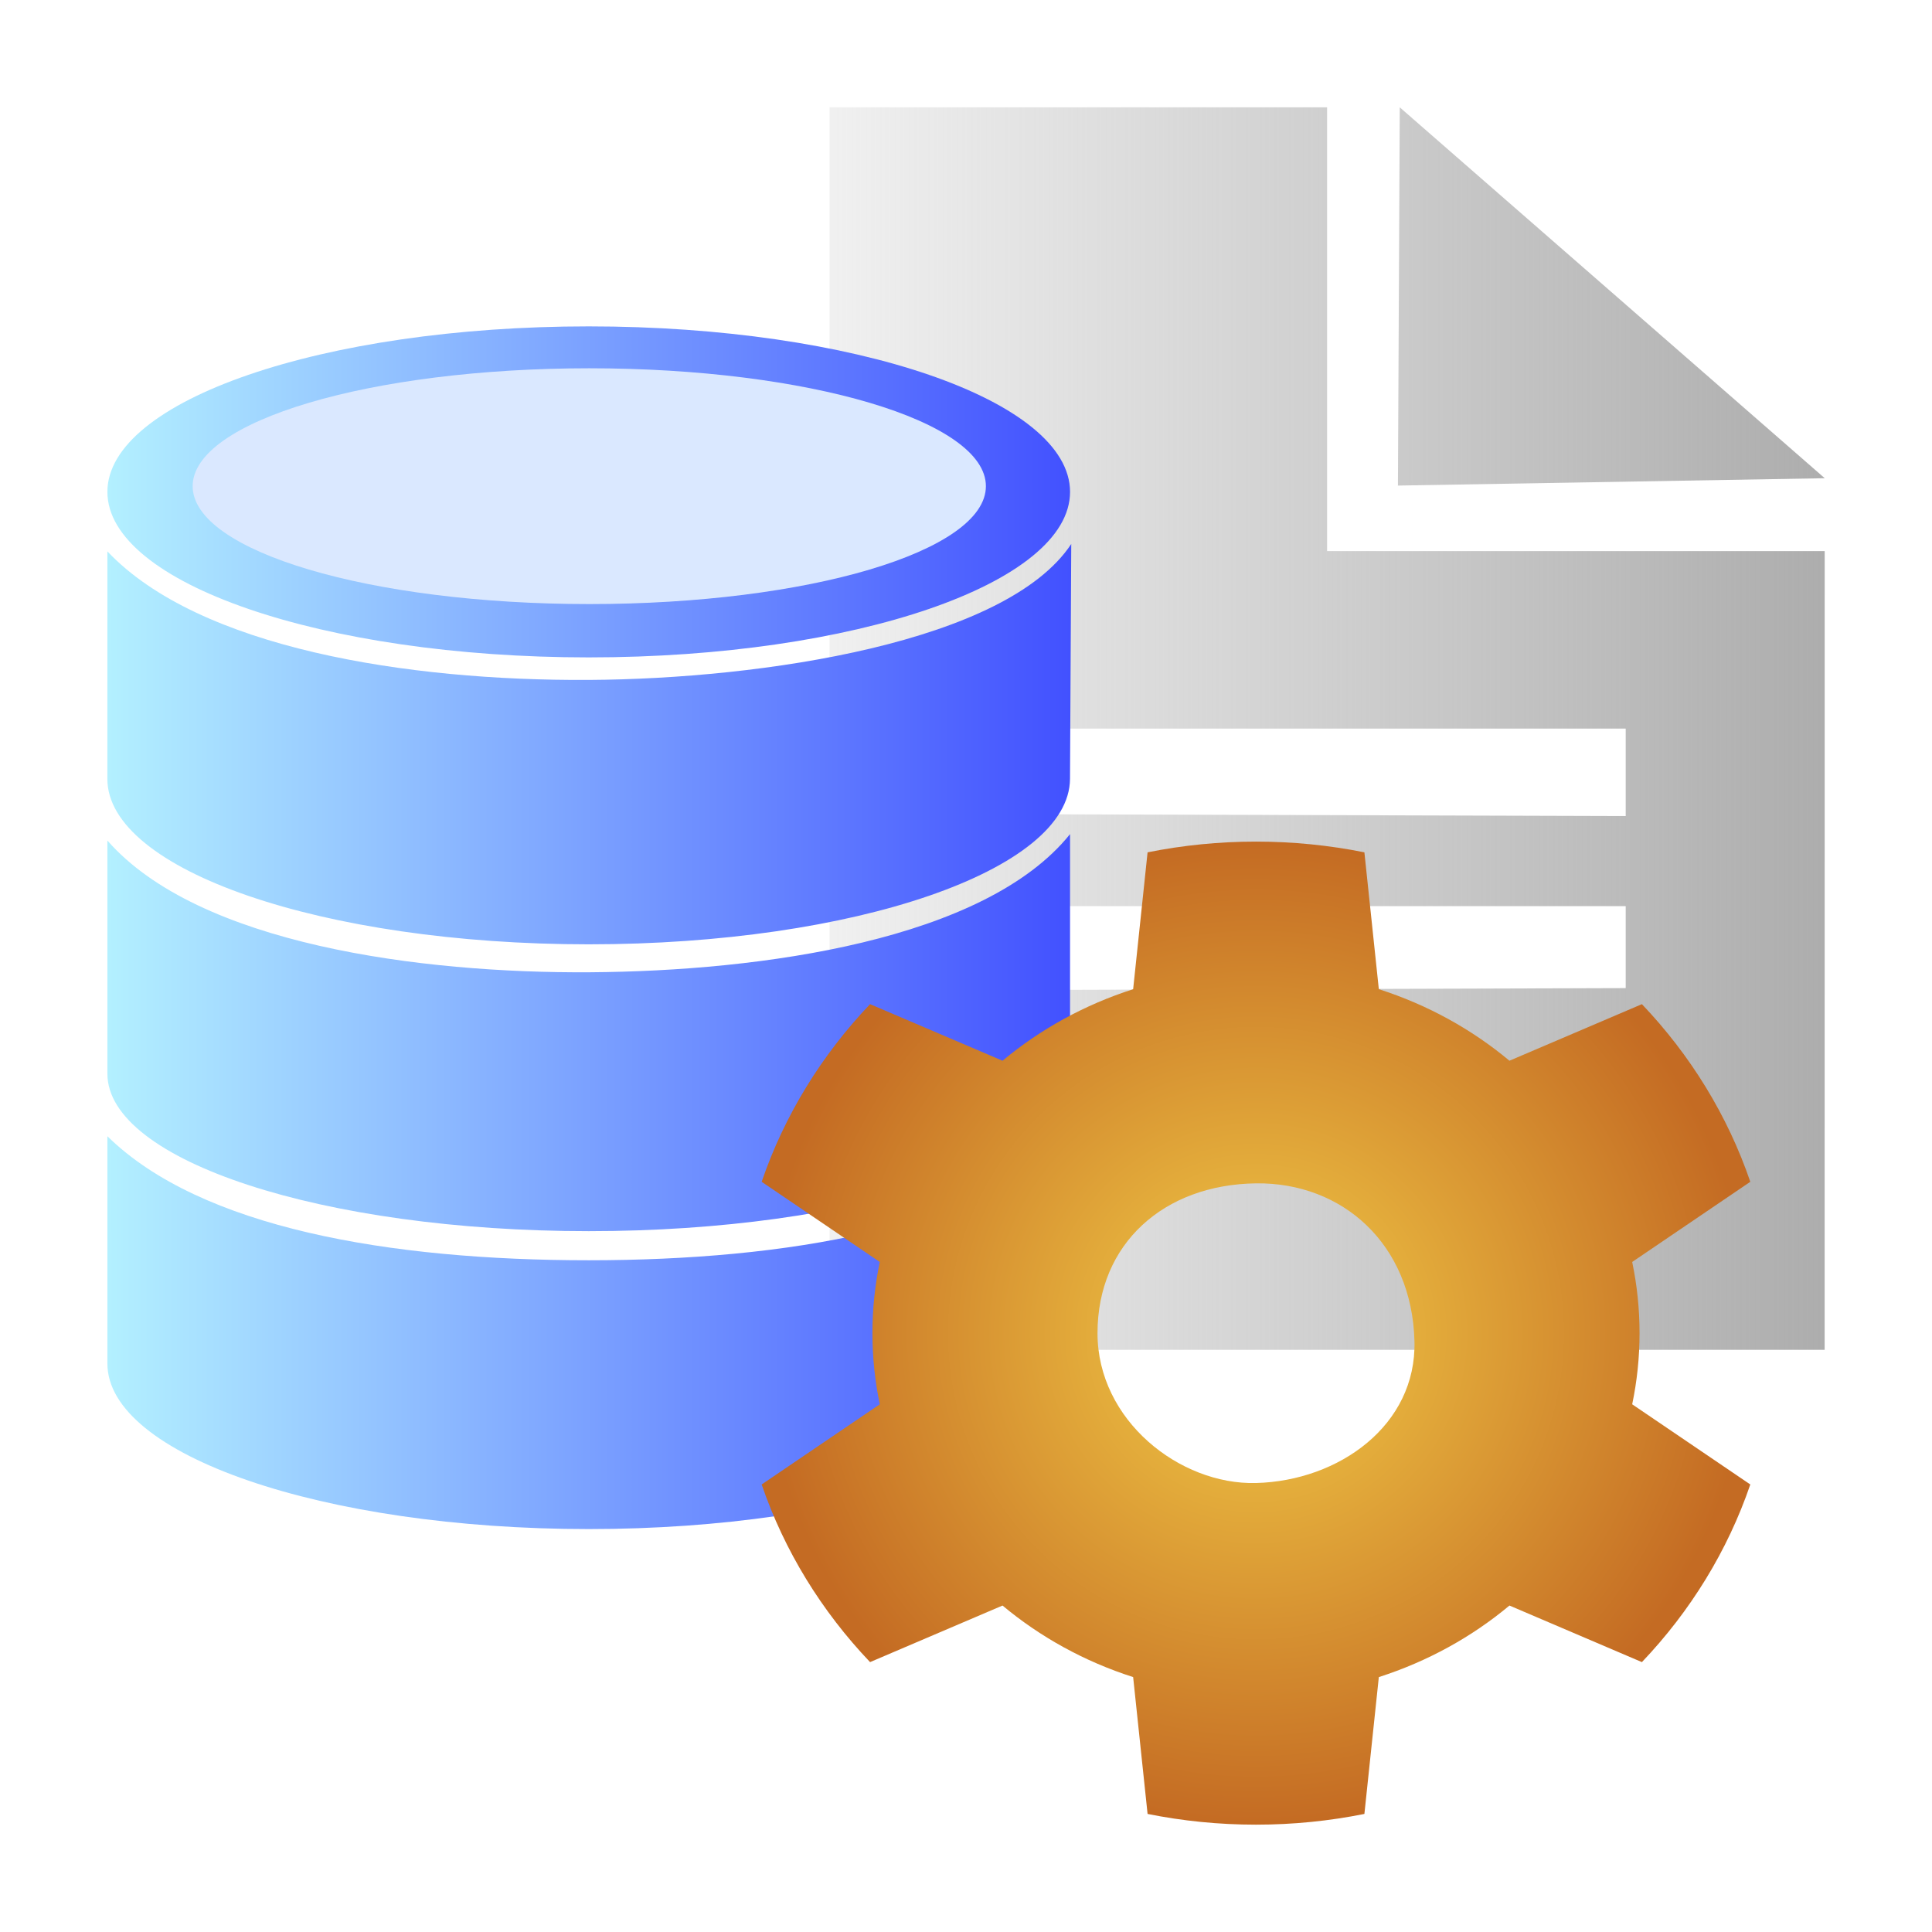
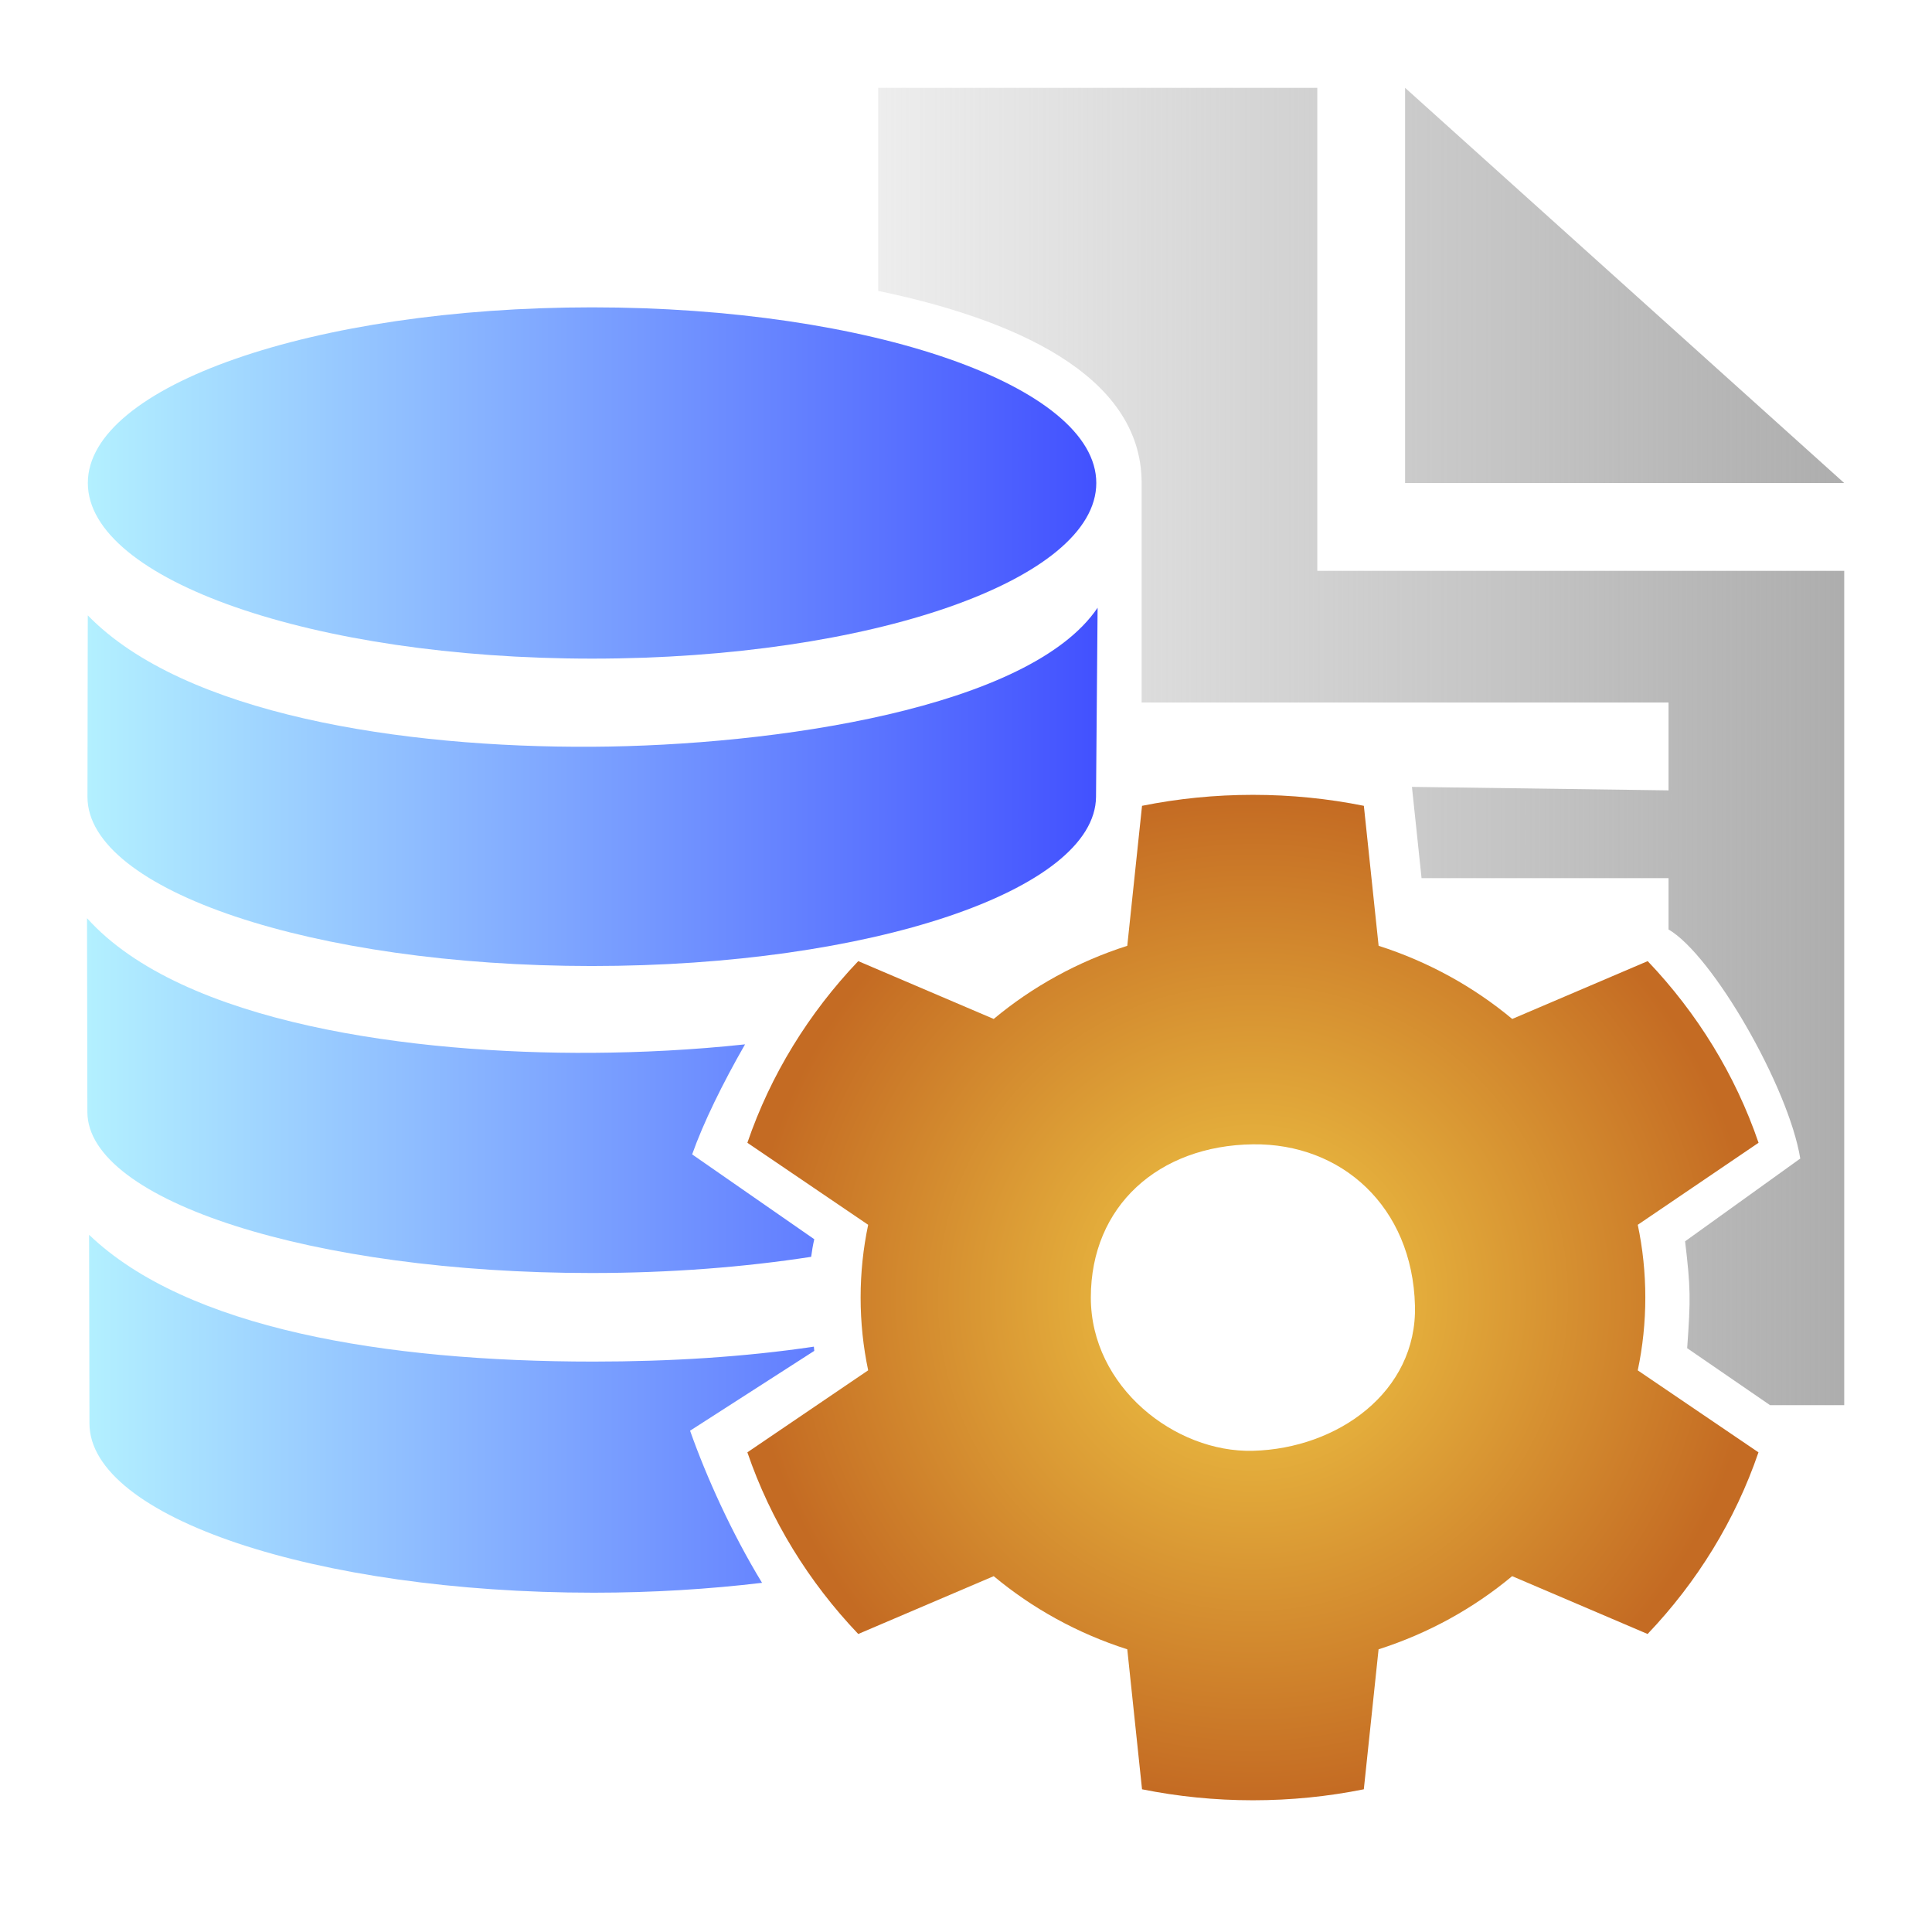
- <svg xmlns="http://www.w3.org/2000/svg" xmlns:xlink="http://www.w3.org/1999/xlink" width="36" height="36" viewBox="0 0 36 36" version="1.1" id="svg5" xml:space="preserve">
-   <defs id="defs2">
-     <linearGradient id="linearGradient3829">
-       <stop style="stop-color:#b0b0b0;stop-opacity:0.188;" offset="0" id="stop3825" />
-       <stop style="stop-color:#adadad;stop-opacity:1;" offset="1" id="stop3827" />
+ <svg xmlns="http://www.w3.org/2000/svg" xmlns:xlink="http://www.w3.org/1999/xlink" width="44" height="44" version="1.1" viewBox="0 0 44 44" xml:space="preserve">
+   <defs>
+     <linearGradient id="linearGradient3821">
+       <stop stop-color="#b3f0ff" offset="0" />
+       <stop stop-color="#4251ff" offset="1" />
    </linearGradient>
-     <linearGradient id="linearGradient3821">
-       <stop style="stop-color:#b3f0ff;stop-opacity:1;" offset="0" id="stop3817" />
-       <stop style="stop-color:#4251ff;stop-opacity:1;" offset="1" id="stop3819" />
+     <radialGradient id="radialGradient1795" cx="85.202" cy="119.49" r="30.99" gradientTransform="matrix(.37154 0 0 .36944 45.466 39.043)" gradientUnits="userSpaceOnUse">
+       <stop stop-color="#e7b43e" offset=".246" />
+       <stop stop-color="#c46b23" offset="1" />
+     </radialGradient>
+     <linearGradient id="linearGradient3823" x1="17.068" x2="75.719" y1="97.486" y2="97.486" gradientTransform="matrix(.38277 0 0 .35364 44.055 40.27)" gradientUnits="userSpaceOnUse" xlink:href="#linearGradient3821" />
+     <linearGradient id="linearGradient3831" x1="64.821" x2="127.2" y1="85.957" y2="85.957" gradientTransform="matrix(.37154 0 0 .35364 43.503 39.708)" gradientUnits="userSpaceOnUse">
+       <stop stop-color="#b0b0b0" stop-opacity=".188" offset="0" />
+       <stop stop-color="#adadad" offset="1" />
    </linearGradient>
-     <linearGradient id="linearGradient3813">
-       <stop style="stop-color:#525aff;stop-opacity:1;" offset="0" id="stop3811" />
-     </linearGradient>
-     <linearGradient id="linearGradient1793">
-       <stop style="stop-color:#e7b43e;stop-opacity:1;" offset="0.246" id="stop1789" />
-       <stop style="stop-color:#c46b23;stop-opacity:1;" offset="1" id="stop1791" />
-     </linearGradient>
-     <radialGradient xlink:href="#linearGradient1793" id="radialGradient1795" cx="85.202" cy="119.489" fx="85.202" fy="119.489" r="30.99" gradientTransform="matrix(0.2972341,0,0,0.2955515,46.66483,43.16182)" gradientUnits="userSpaceOnUse" />
-     <linearGradient xlink:href="#linearGradient3821" id="linearGradient3823" x1="17.068" y1="97.486" x2="75.719" y2="97.486" gradientUnits="userSpaceOnUse" gradientTransform="matrix(0.3827725,0,0,0.3536409,44.05459,40.26988)" />
-     <linearGradient xlink:href="#linearGradient3829" id="linearGradient3831" x1="64.821" y1="85.957" x2="127.203" y2="85.957" gradientUnits="userSpaceOnUse" gradientTransform="matrix(0.2972341,0,0,0.2829127,44.77748,42.89397)" />
+     <linearGradient id="linearGradient3" x1="17.068" x2="75.719" y1="97.486" y2="97.486" gradientTransform="matrix(.38277 0 0 .36711 44.055 39.49)" gradientUnits="userSpaceOnUse" xlink:href="#linearGradient3821" />
  </defs>
-   <g id="layer3" transform="translate(-48.58651,-53.636)">
-     <path fill="#6e6e6e" fill-rule="evenodd" d="M 82.587,63.905 H 73.315 V 55.636 H 64.044 v 23.152 h 18.542 z m -7.918,-8.269 -0.034,7.048 7.953,-0.137 z m 4.21,11.576 v 1.63 l -11.125,-0.034 v -1.596 z m 0,3.308 v 1.528 l -11.091,0.034 -0.034,-1.562 z m 0,3.308 v 1.654 H 67.753 v -1.654 z" id="path864" style="fill:url(#linearGradient3831);fill-opacity:1;stroke-width:1.751" />
-   </g>
-   <g id="layer1" transform="translate(-48.58651,-53.636)">
-     <g id="g537" transform="matrix(0.8,0,0,0.8,10.1173,11.1272)">
-       <path fill="#40b6e0" fill-opacity="0.7" fill-rule="evenodd" d="m 50.588,65.979 c 2.138,2.258 6.992,3.018 11.211,2.994 4.053,-0.023 9.728,-0.877 11.239,-3.167 l -0.029,5.47 c -0.011,2.129 -5.019,3.855 -11.211,3.855 -6.192,0 -11.212,-1.726 -11.211,-3.855 z m 22.422,6.585 v 5.581 c 0,2.025 -5.019,3.667 -11.211,3.667 -6.192,0 -11.211,-1.642 -11.211,-3.667 v -5.431 c 2.121,2.42 7.296,3.094 11.239,3.068 3.998,-0.026 9.202,-0.749 11.184,-3.219 z m 0,7.068 v 5.264 c 0,2.129 -5.019,3.855 -11.211,3.855 -6.192,0 -11.211,-1.726 -11.211,-3.855 v -5.295 c 2.175,2.137 6.577,2.889 11.211,2.889 4.634,0 9.008,-0.772 11.211,-2.858 z M 61.799,68.448 c -6.192,0 -11.211,-1.726 -11.211,-3.855 0,-2.129 5.019,-3.855 11.211,-3.855 6.192,0 11.211,1.726 11.211,3.855 0,2.129 -5.019,3.855 -11.211,3.855 z" id="path176" style="fill:url(#linearGradient3823);fill-opacity:1;stroke-width:2.008;stroke-dasharray:none" />
-       <ellipse style="fill:#dae8ff;fill-opacity:1;stroke-width:27.783" id="path942" cx="61.812" cy="64.46" rx="9.238" ry="2.746" />
+   <g transform="translate(-48.587 -53.636)">
+     <path d="m68.587 55.636v4.625c3 0.625 6 1.875 6 4.375v5h12v2l-5.844-0.079 0.219 2.079h5.625v1.168c1 0.581 2.734 3.586 3 5.217l-2.623 1.885c0.125 1.058 0.129 1.297 0.047 2.434l1.887 1.297h1.69l-5.2e-5 -19h-12v-11zm12 0v9h10z" fill="url(#linearGradient3831)" stroke-width="2.189" />
+     <g transform="matrix(1.0244 0 0 .99952 -1.2361 -.073211)">
+       <path d="m61.799 60.738c-6.192 0-11.21 1.792-11.21 4.002 0 2.21 5.019 4.002 11.21 4.002 6.192 0 11.21-1.792 11.21-4.002 0-2.21-5.019-4.002-11.21-4.002z" fill="url(#linearGradient3)" stroke-width="2.046" />
+       <g fill="url(#linearGradient3823)" stroke-width="2.008">
+         <path d="m50.617 81.871 0.008 4.299c0.004 2.129 5.021 3.855 11.212 3.855 1.314 0 2.569-0.082 3.741-0.225-0.673-1.132-1.238-2.416-1.6-3.466l2.761-1.819c-0.004-0.033-0.006-0.063-0.009-0.096-1.536 0.235-3.2 0.34-4.9 0.34-4.634 0-9.037-0.751-11.212-2.888z" />
+         <path d="m50.571 74.657 0.008 4.416c0.004 2.025 5.019 3.668 11.21 3.668 1.751 0 3.404-0.135 4.881-0.369 0.017-0.135 0.039-0.267 0.069-0.401l-2.715-1.933c0.247-0.716 0.675-1.612 1.176-2.507-1.16 0.128-2.32 0.186-3.392 0.193-3.942 0.026-9.116-0.648-11.237-3.068z" />
+         <path d="m50.588 67.756c2.138 2.258 6.992 3.018 11.211 2.994 4.053-0.023 9.728-0.877 11.239-3.167l-0.035 4.308c-0.017 2.129-5.019 3.855-11.211 3.855-6.192 0-11.215-1.726-11.211-3.855z" />
+       </g>
    </g>
-   </g>
-   <g id="layer2" transform="translate(-48.58651,-53.636)">
-     <path fill="#6e6e6e" fill-rule="evenodd" d="m 79,79.803 2.201,1.494 c -0.424,1.24 -1.119,2.364 -2.02,3.31 l -2.468,-1.054 c -0.702,0.586 -1.528,1.043 -2.434,1.333 l -0.269,2.55 c -0.652,0.131 -1.327,0.2 -2.02,0.2 -0.693,0 -1.369,-0.069 -2.02,-0.2 l -0.269,-2.55 c -0.907,-0.29 -1.732,-0.747 -2.434,-1.333 l -2.468,1.054 c -0.901,-0.946 -1.596,-2.07 -2.02,-3.31 l 2.201,-1.494 c -0.09,-0.429 -0.137,-0.872 -0.137,-1.326 0,-0.454 0.047,-0.897 0.137,-1.326 l -2.201,-1.494 c 0.424,-1.24 1.119,-2.364 2.02,-3.31 l 2.468,1.054 c 0.702,-0.586 1.528,-1.043 2.434,-1.333 l 0.269,-2.55 c 0.652,-0.131 1.327,-0.2 2.02,-0.2 0.693,0 1.369,0.069 2.02,0.2 l 0.269,2.55 c 0.907,0.29 1.732,0.747 2.434,1.333 l 2.468,-1.054 c 0.901,0.946 1.596,2.07 2.02,3.31 l -2.201,1.494 c 0.09,0.429 0.137,0.872 0.137,1.326 0,0.454 -0.047,0.897 -0.137,1.326 z m -7.01,1.467 c 1.547,-0.04 2.993,-1.078 2.953,-2.642 -0.046,-1.81 -1.341,-2.962 -2.953,-2.942 -1.719,0.023 -2.953,1.125 -2.953,2.792 0,1.626 1.534,2.828 2.953,2.792 z" id="path9" style="display:inline;fill:url(#radialGradient1795);fill-opacity:1;stroke-width:1.449" />
+     <path d="m85.884 84.844 2.751 1.868c-0.53 1.55-1.399 2.955-2.525 4.137l-3.085-1.317c-0.878 0.732-1.909 1.304-3.042 1.666l-0.336 3.188c-0.815 0.164-1.659 0.25-2.525 0.25-0.866 0-1.711-0.086-2.526-0.25l-0.336-3.188c-1.133-0.362-2.164-0.934-3.042-1.666l-3.085 1.317c-1.126-1.182-1.995-2.587-2.525-4.137l2.751-1.868c-0.113-0.536-0.172-1.09-0.172-1.657s0.059-1.121 0.172-1.657l-2.751-1.868c0.53-1.55 1.399-2.955 2.525-4.137l3.085 1.317c0.878-0.732 1.909-1.304 3.042-1.666l0.336-3.188c0.815-0.164 1.659-0.25 2.526-0.25 0.866 0 1.711 0.086 2.526 0.25l0.336 3.188c1.133 0.362 2.164 0.934 3.043 1.666l3.085-1.317c1.126 1.182 1.995 2.587 2.525 4.137l-2.751 1.868c0.113 0.536 0.172 1.09 0.172 1.657s-0.059 1.121-0.172 1.657zm-8.763 1.833c1.934-0.05 3.741-1.347 3.691-3.303-0.058-2.263-1.676-3.703-3.691-3.677-2.149 0.028-3.691 1.406-3.691 3.49 0 2.033 1.918 3.536 3.691 3.49z" fill="url(#radialGradient1795)" fill-rule="evenodd" stroke-width="1.811" />
  </g>
</svg>
